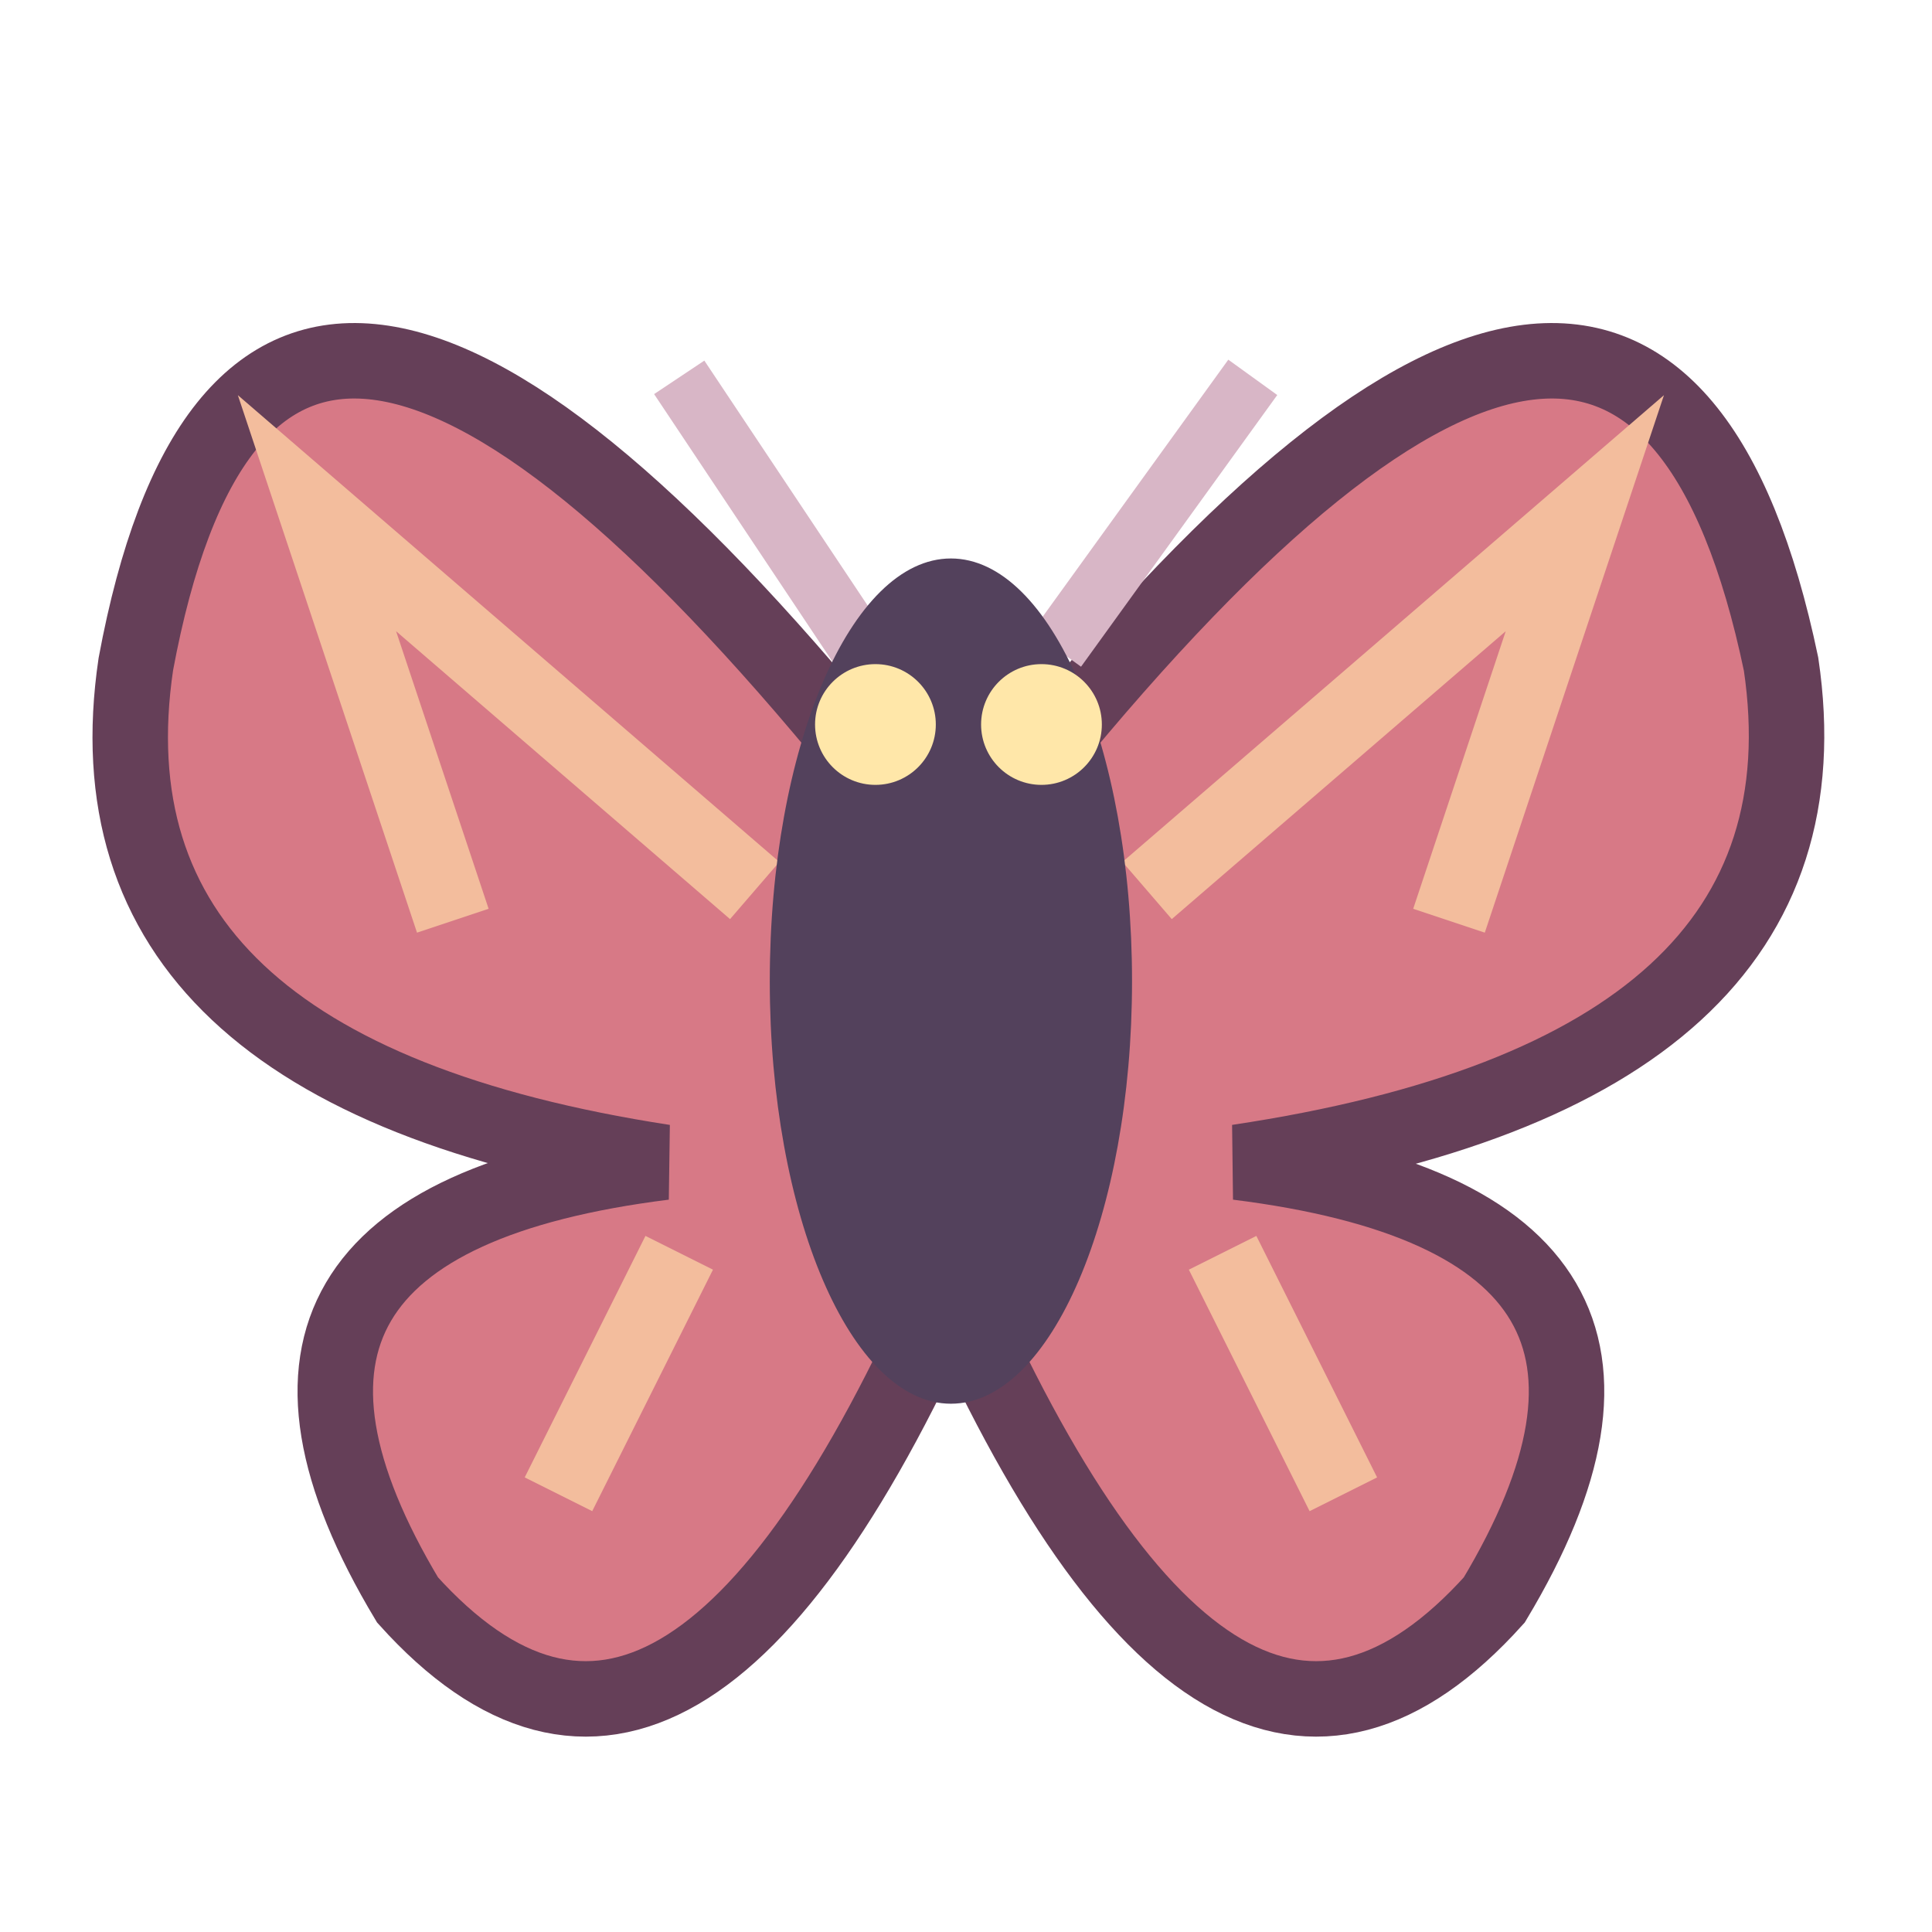
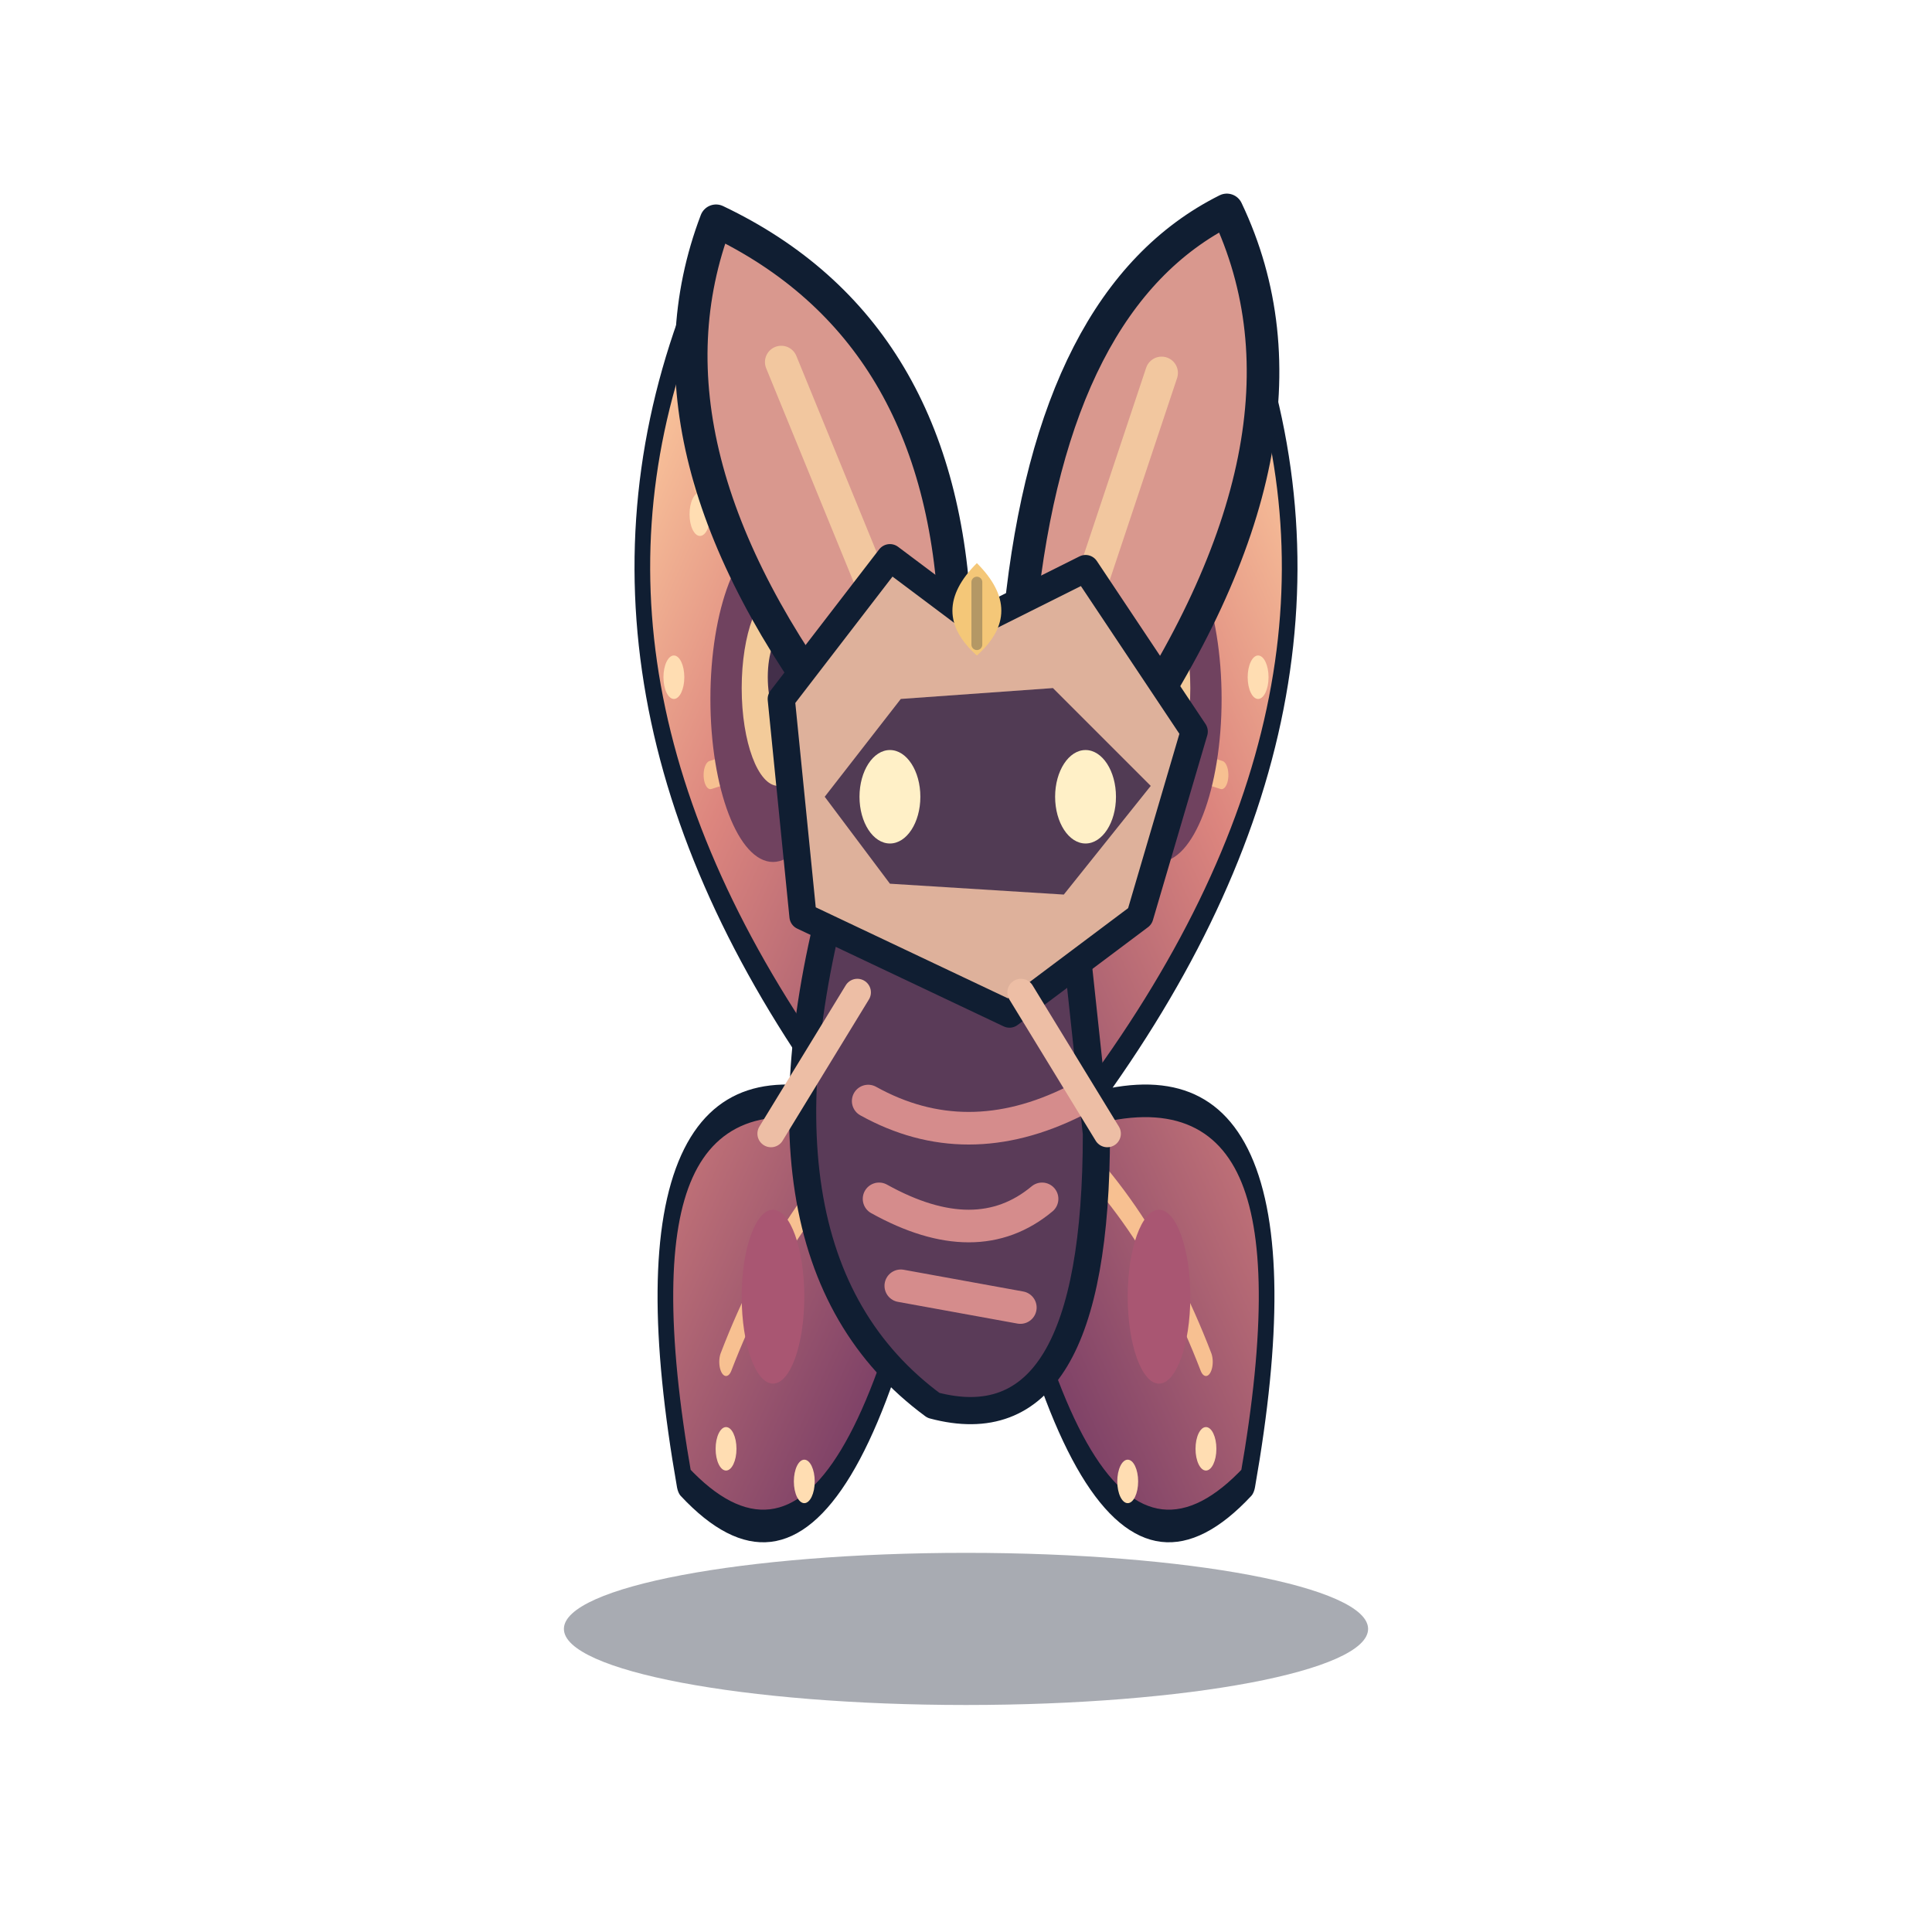
- <svg xmlns="http://www.w3.org/2000/svg" width="128" height="128" viewBox="0 0 128 128">
-   <path d="M57 50Q17 1 9 44q-4 27 35 33Q12 81 27 106q18 20 36 -21q18 41 36 21q15 -25 -17 -29q40 -6 36 -33Q109 1 69 50" fill="#d77986" stroke="#653f58" stroke-width="5" />
-   <path d="M50 59L21 34l9 27m46 -2l29 -25 -9 27M45 83l-8 16m44 -16l8 16" fill="none" stroke="#f3bd9d" stroke-width="5" />
-   <path d="M57 43L45 25m25 18l13 -18" stroke="#d8b6c6" stroke-width="4" />
-   <ellipse cx="63" cy="65" rx="12" ry="28" fill="#53415c" />
-   <circle cx="58" cy="48" r="4" fill="#ffe7a9" />
-   <circle cx="69" cy="48" r="4" fill="#ffe7a9" />
+ <svg xmlns="http://www.w3.org/2000/svg" width="160" height="160" viewBox="0 0 160 160">
+   <defs>
+     <linearGradient id="cape" x1="0" y1="0" x2=".8" y2="1">
+       <stop stop-color="#7bc7ae" />
+       <stop offset=".5" stop-color="#3c938f" />
+       <stop offset="1" stop-color="#204b65" />
+     </linearGradient>
+     <linearGradient id="rose" x1="0" y1="0" x2=".6" y2="1">
+       <stop stop-color="#ffd0a0" />
+       <stop offset=".4" stop-color="#dc857e" />
+       <stop offset="1" stop-color="#793e66" />
+     </linearGradient>
+     <linearGradient id="stone" x1="0" y1="0" x2="1" y2="1">
+       <stop stop-color="#8aa2a4" />
+       <stop offset=".55" stop-color="#536574" />
+       <stop offset="1" stop-color="#303a57" />
+     </linearGradient>
+     <linearGradient id="royal" x1="0" y1="0" x2="1" y2="1">
+       <stop stop-color="#c07b89" />
+       <stop offset=".45" stop-color="#62455f" />
+       <stop offset="1" stop-color="#263b55" />
+     </linearGradient>
+     <radialGradient id="light">
+       <stop stop-color="#fff2b7" stop-opacity=".75" />
+       <stop offset=".2" stop-color="#f2bf67" stop-opacity=".3" />
+       <stop offset="1" stop-color="#e7b36c" stop-opacity="0" />
+     </radialGradient>
+     <radialGradient id="blue">
+       <stop stop-color="#80cbbb" stop-opacity=".16" />
+       <stop offset="1" stop-color="#488b9b" stop-opacity="0" />
+     </radialGradient>
+     <linearGradient id="sky" x1="0" y1="0" x2="0" y2="1">
+       <stop stop-color="#101c35" />
+       <stop offset=".7" stop-color="#234350" />
+       <stop offset="1" stop-color="#162d3c" />
+     </linearGradient>
+     <linearGradient id="fog" x1="0" y1="0" x2="0" y2="1">
+       <stop stop-color="#afdcca" stop-opacity="0" />
+       <stop offset=".5" stop-color="#a9d6c5" stop-opacity=".1" />
+       <stop offset="1" stop-color="#afdcca" stop-opacity="0" />
+     </linearGradient>
+     <clipPath id="frame-clip">
+       <rect width="160" height="160" />
+     </clipPath>
+   </defs>
+   <g transform="" clip-path="url(#frame-clip)">
+     <g transform="translate(8 8) scale(.9)">
+       <ellipse cx="80" cy="141" rx="37" ry="7" fill="#070f23" opacity=".35" />
+       <g transform="translate(0 -5.572833)">
+         <g transform="translate(80 77) scale(-0.48 1)">
+           <path d="M0 3Q-12 -50 -54 -50Q-80 -15 -22 22Q-69 15 -54 56Q-19 74 0 13Z" fill="url(#rose)" stroke="#101e32" stroke-width="3" stroke-linecap="round" stroke-linejoin="round" />
+           <path d="M-5 5Q-25 -17 -51 -36M-13 22Q-34 30 -46 45M-23 -13L-49 -9" fill="none" stroke="#f7c091" stroke-width="2.6" stroke-linecap="round" stroke-linejoin="round" />
+           <ellipse cx="-37" cy="-16" rx="12" ry="15" fill="#70425f" />
+           <ellipse cx="-36" cy="-17" rx="7" ry="9" fill="#f3cb9a" />
+           <ellipse cx="-35" cy="-18" rx="3" ry="4" fill="#432f4a" />
+           <ellipse cx="-37" cy="39" rx="6" ry="8" fill="#a95672" />
+           <circle cx="-51" cy="-33" r="2" fill="#ffddb2" />
+           <circle cx="-56" cy="-18" r="2" fill="#ffddb2" />
+           <circle cx="-46" cy="53" r="2" fill="#ffddb2" />
+           <circle cx="-31" cy="56" r="2" fill="#ffddb2" />
+         </g>
+         <g transform="translate(80 77) scale(0.48 1)">
+           <path d="M0 3Q-12 -50 -54 -50Q-80 -15 -22 22Q-69 15 -54 56Q-19 74 0 13Z" fill="url(#rose)" stroke="#101e32" stroke-width="3" stroke-linecap="round" stroke-linejoin="round" />
+           <path d="M-5 5Q-25 -17 -51 -36M-13 22Q-34 30 -46 45M-23 -13L-49 -9" fill="none" stroke="#f7c091" stroke-width="2.6" stroke-linecap="round" stroke-linejoin="round" />
+           <ellipse cx="-37" cy="-16" rx="12" ry="15" fill="#70425f" />
+           <ellipse cx="-36" cy="-17" rx="7" ry="9" fill="#f3cb9a" />
+           <ellipse cx="-35" cy="-18" rx="3" ry="4" fill="#432f4a" />
+           <ellipse cx="-37" cy="39" rx="6" ry="8" fill="#a95672" />
+           <circle cx="-51" cy="-33" r="2" fill="#ffddb2" />
+           <circle cx="-56" cy="-18" r="2" fill="#ffddb2" />
+           <circle cx="-46" cy="53" r="2" fill="#ffddb2" />
+           <circle cx="-31" cy="56" r="2" fill="#ffddb2" />
+         </g>
+         <path d="M69 75Q58 112 77 126Q92 130 92 101L89 73Z" fill="#5a3b58" stroke="#101e32" stroke-width="2.5" stroke-linecap="round" stroke-linejoin="round" />
+         <path d="M71 98Q80 103 90 98M72 107Q81 112 87 107M74 115L85 117" fill="none" stroke="#d58c8c" stroke-width="3" stroke-linecap="round" stroke-linejoin="round" />
+         <path d="M69 64Q49 38 57 17Q78 27 79 54M85 53Q88 24 104 16Q114 37 94 66" fill="#d9988e" stroke="#101e32" stroke-width="3" stroke-linecap="round" stroke-linejoin="round" />
+         <path d="M63 30L72 52M98 31L91 52" fill="none" stroke="#f2c79f" stroke-width="3" stroke-linecap="round" stroke-linejoin="round" />
+         <path d="M63 61L73 48L81 54L91 49L101 64L96 81L84 90L65 81Z" fill="#deb19b" stroke="#101e32" stroke-width="2.5" stroke-linecap="round" stroke-linejoin="round" />
+         <path d="M67 70L74 61L88 60L97 69L89 79L73 78Z" fill="#513b54" stroke="none" stroke-width="2.5" stroke-linecap="round" stroke-linejoin="round" />
+         <ellipse cx="73" cy="70" rx="2.8" ry="4.3" fill="#fff0c7" />
+         <ellipse cx="91" cy="70" rx="2.8" ry="4.3" fill="#fff0c7" />
+         <path d="M70 88l-7.944 13m23 -13l7.944 13" fill="none" stroke="#edbea5" stroke-width="2.5" stroke-linecap="round" stroke-linejoin="round" />
+         <g transform="translate(81 57) rotate(0)">
+           <path d="M0 0Q-4.5 -4.0 0 -8.5Q4.5 -4.0 0 0" fill="#f4c778" stroke="none" stroke-width="2.5" stroke-linecap="round" stroke-linejoin="round" />
+           <path d="M0 -1V-6.75" fill="none" stroke="#101e32" stroke-width="1" stroke-linecap="round" stroke-linejoin="round" opacity=".28" />
+         </g>
+       </g>
+     </g>
+   </g>
</svg>
